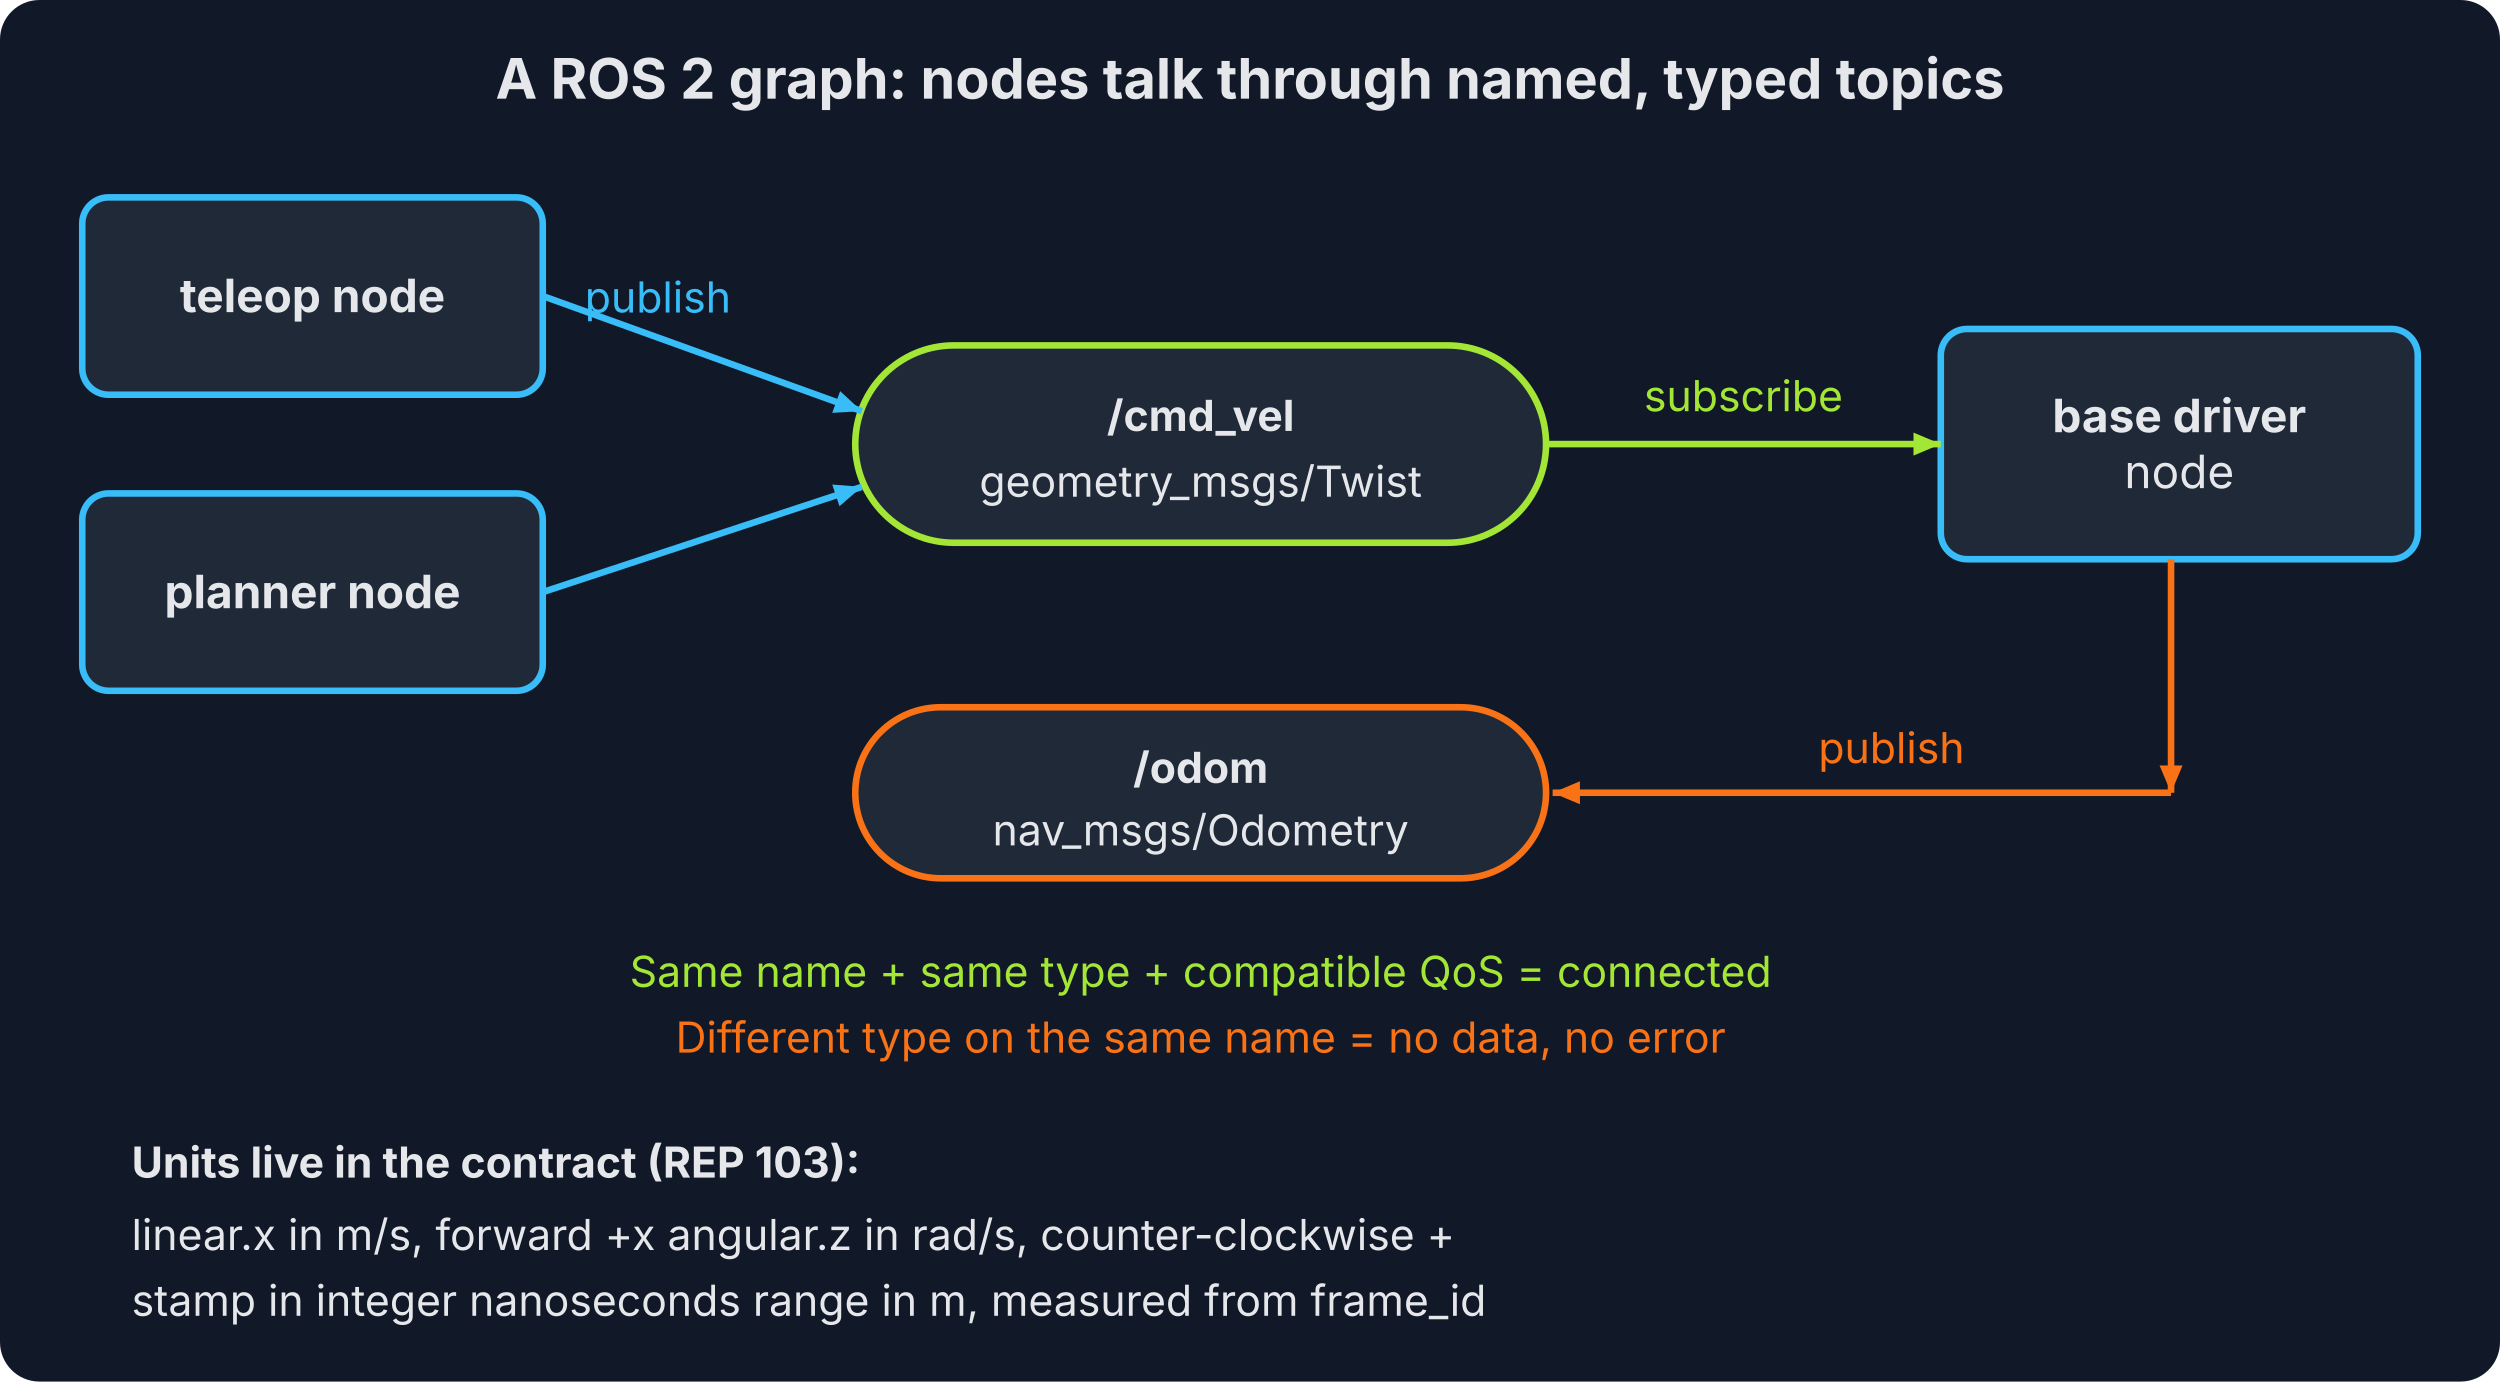
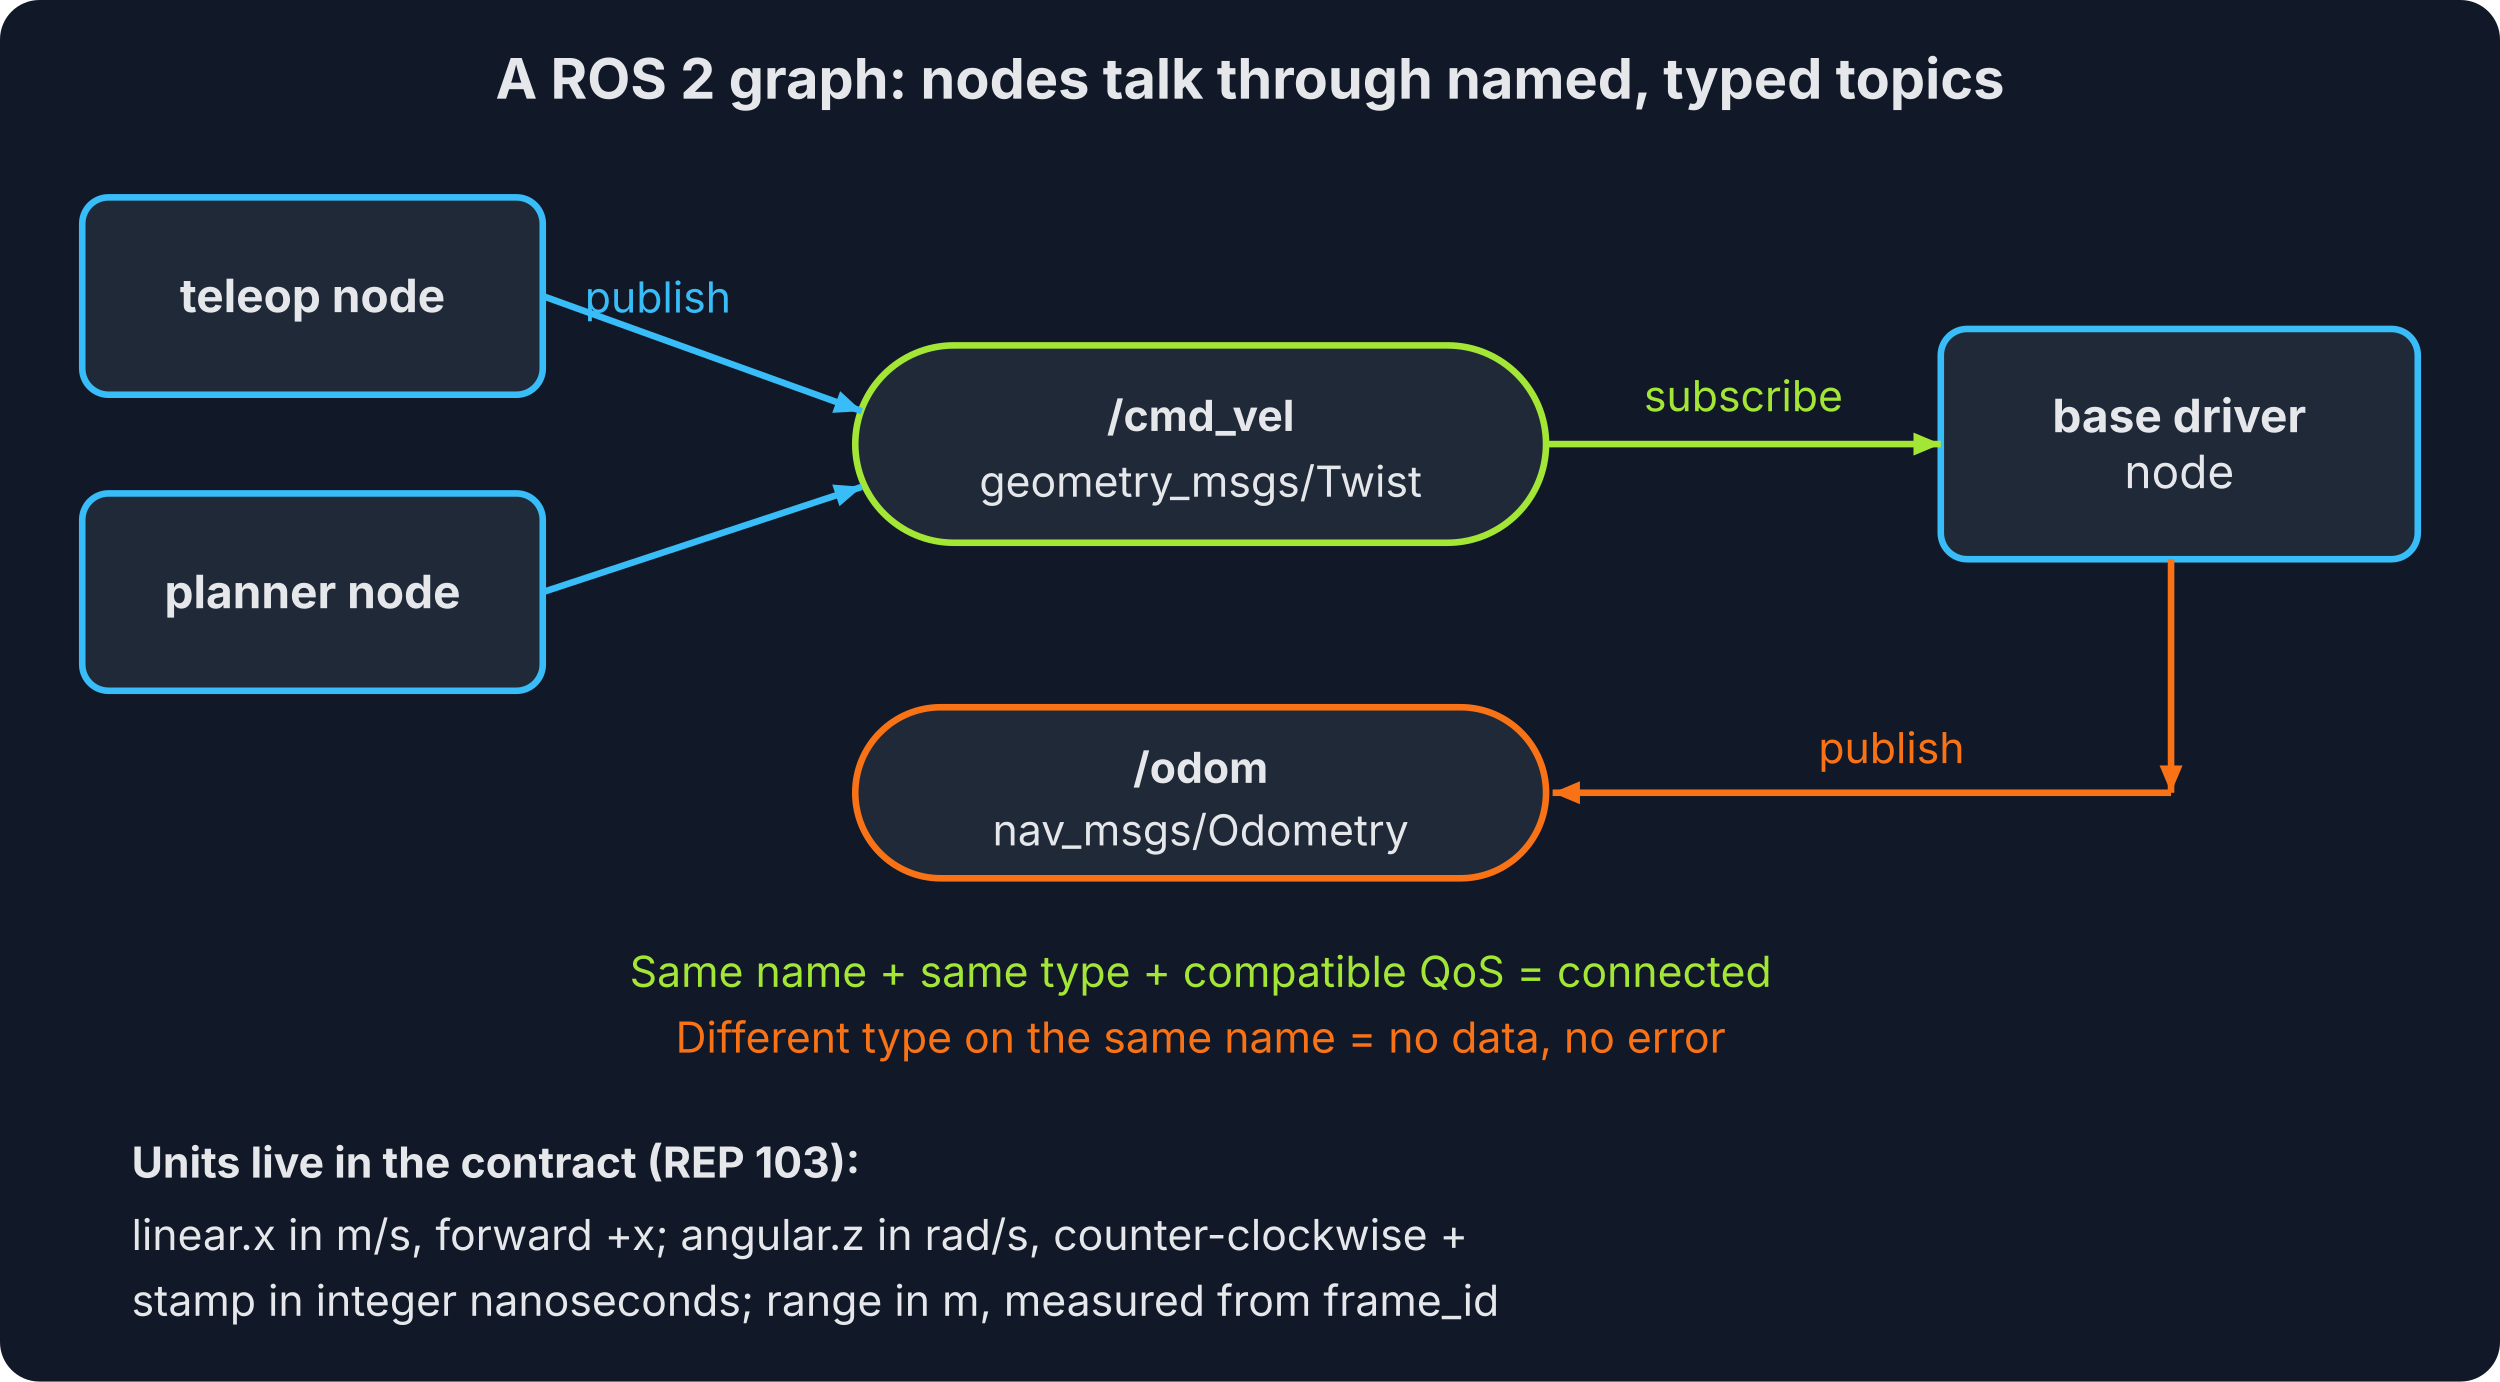
<svg xmlns="http://www.w3.org/2000/svg" viewBox="0 0 760 420" font-family="Inter, Arial, sans-serif">
  <rect width="760" height="420" fill="#111827" rx="12" />
  <text x="380.0" y="30" font-size="17" fill="#e5e7eb" text-anchor="middle" font-weight="bold">A ROS 2 graph: nodes talk through named, typed topics</text>
  <rect x="25" y="60" width="140" height="60" rx="8" fill="#1f2937" stroke="#38bdf8" stroke-width="2" />
  <text x="95.0" y="94.9" font-size="14" fill="#e5e7eb" text-anchor="middle" font-weight="bold">teleop node</text>
  <rect x="25" y="150" width="140" height="60" rx="8" fill="#1f2937" stroke="#38bdf8" stroke-width="2" />
  <text x="95.0" y="184.9" font-size="14" fill="#e5e7eb" text-anchor="middle" font-weight="bold">planner node</text>
  <rect x="590" y="100" width="145" height="70" rx="8" fill="#1f2937" stroke="#38bdf8" stroke-width="2" />
  <text x="662.5" y="131.4" font-size="14" fill="#e5e7eb" text-anchor="middle" font-weight="bold">base driver</text>
  <text x="662.5" y="148.4" font-size="14" fill="#e5e7eb" text-anchor="middle">node</text>
  <rect x="260" y="105" width="210" height="60" rx="30" fill="#1f2937" stroke="#a3e635" stroke-width="2" />
  <text x="365" y="131" font-size="13" fill="#e5e7eb" text-anchor="middle" font-weight="bold">/cmd_vel</text>
  <text x="365" y="151" font-size="13" fill="#e5e7eb" text-anchor="middle">geometry_msgs/Twist</text>
  <line x1="165" y1="90" x2="262" y2="125" stroke="#38bdf8" stroke-width="2" />
  <polygon points="262.0,125.0 253.0,125.5 255.4,118.9" fill="#38bdf8" />
  <line x1="165" y1="180" x2="262" y2="148" stroke="#38bdf8" stroke-width="2" />
  <polygon points="262.0,148.0 255.2,153.9 253.0,147.3" fill="#38bdf8" />
  <line x1="470" y1="135" x2="590" y2="135" stroke="#a3e635" stroke-width="2" />
  <polygon points="590.0,135.0 581.7,138.5 581.7,131.5" fill="#a3e635" />
  <text x="530" y="125" font-size="13" fill="#a3e635" text-anchor="middle">subscribe</text>
  <text x="200" y="95" font-size="13" fill="#38bdf8" text-anchor="middle">publish</text>
  <rect x="260" y="215" width="210" height="52" rx="26" fill="#1f2937" stroke="#f97316" stroke-width="2" />
  <text x="365" y="238" font-size="13" fill="#e5e7eb" text-anchor="middle" font-weight="bold">/odom</text>
  <text x="365" y="257" font-size="13" fill="#e5e7eb" text-anchor="middle">nav_msgs/Odometry</text>
  <line x1="660" y1="170" x2="660" y2="241" stroke="#f97316" stroke-width="2" />
  <polygon points="660.0,241.0 656.5,232.7 663.5,232.7" fill="#f97316" />
  <line x1="660" y1="241" x2="472" y2="241" stroke="#f97316" stroke-width="2" />
  <polygon points="472.0,241.0 480.3,237.5 480.3,244.5" fill="#f97316" />
  <text x="575" y="232" font-size="13" fill="#f97316" text-anchor="middle">publish</text>
  <text x="365" y="300" font-size="13" fill="#a3e635" text-anchor="middle">Same name + same type + compatible QoS = connected</text>
  <text x="365" y="320" font-size="13" fill="#f97316" text-anchor="middle">Different type on the same name = no data, no error</text>
  <text x="40" y="358" font-size="13" fill="#e5e7eb" text-anchor="start" font-weight="bold">Units live in the contract (REP 103):</text>
-   <text x="40" y="380" font-size="13" fill="#e5e7eb" text-anchor="start">linear.x in m/s, forward +x     angular.z in rad/s, counter-clockwise +</text>
-   <text x="40" y="400" font-size="13" fill="#e5e7eb" text-anchor="start">stamp in integer nanoseconds     range in m, measured from frame_id</text>
+   <text x="40" y="380" font-size="13" fill="#e5e7eb" text-anchor="start">linear.x in m/s, forward +x;  angular.z in rad/s, counter-clockwise +</text>
+   <text x="40" y="400" font-size="13" fill="#e5e7eb" text-anchor="start">stamp in integer nanoseconds;  range in m, measured from frame_id</text>
</svg>
